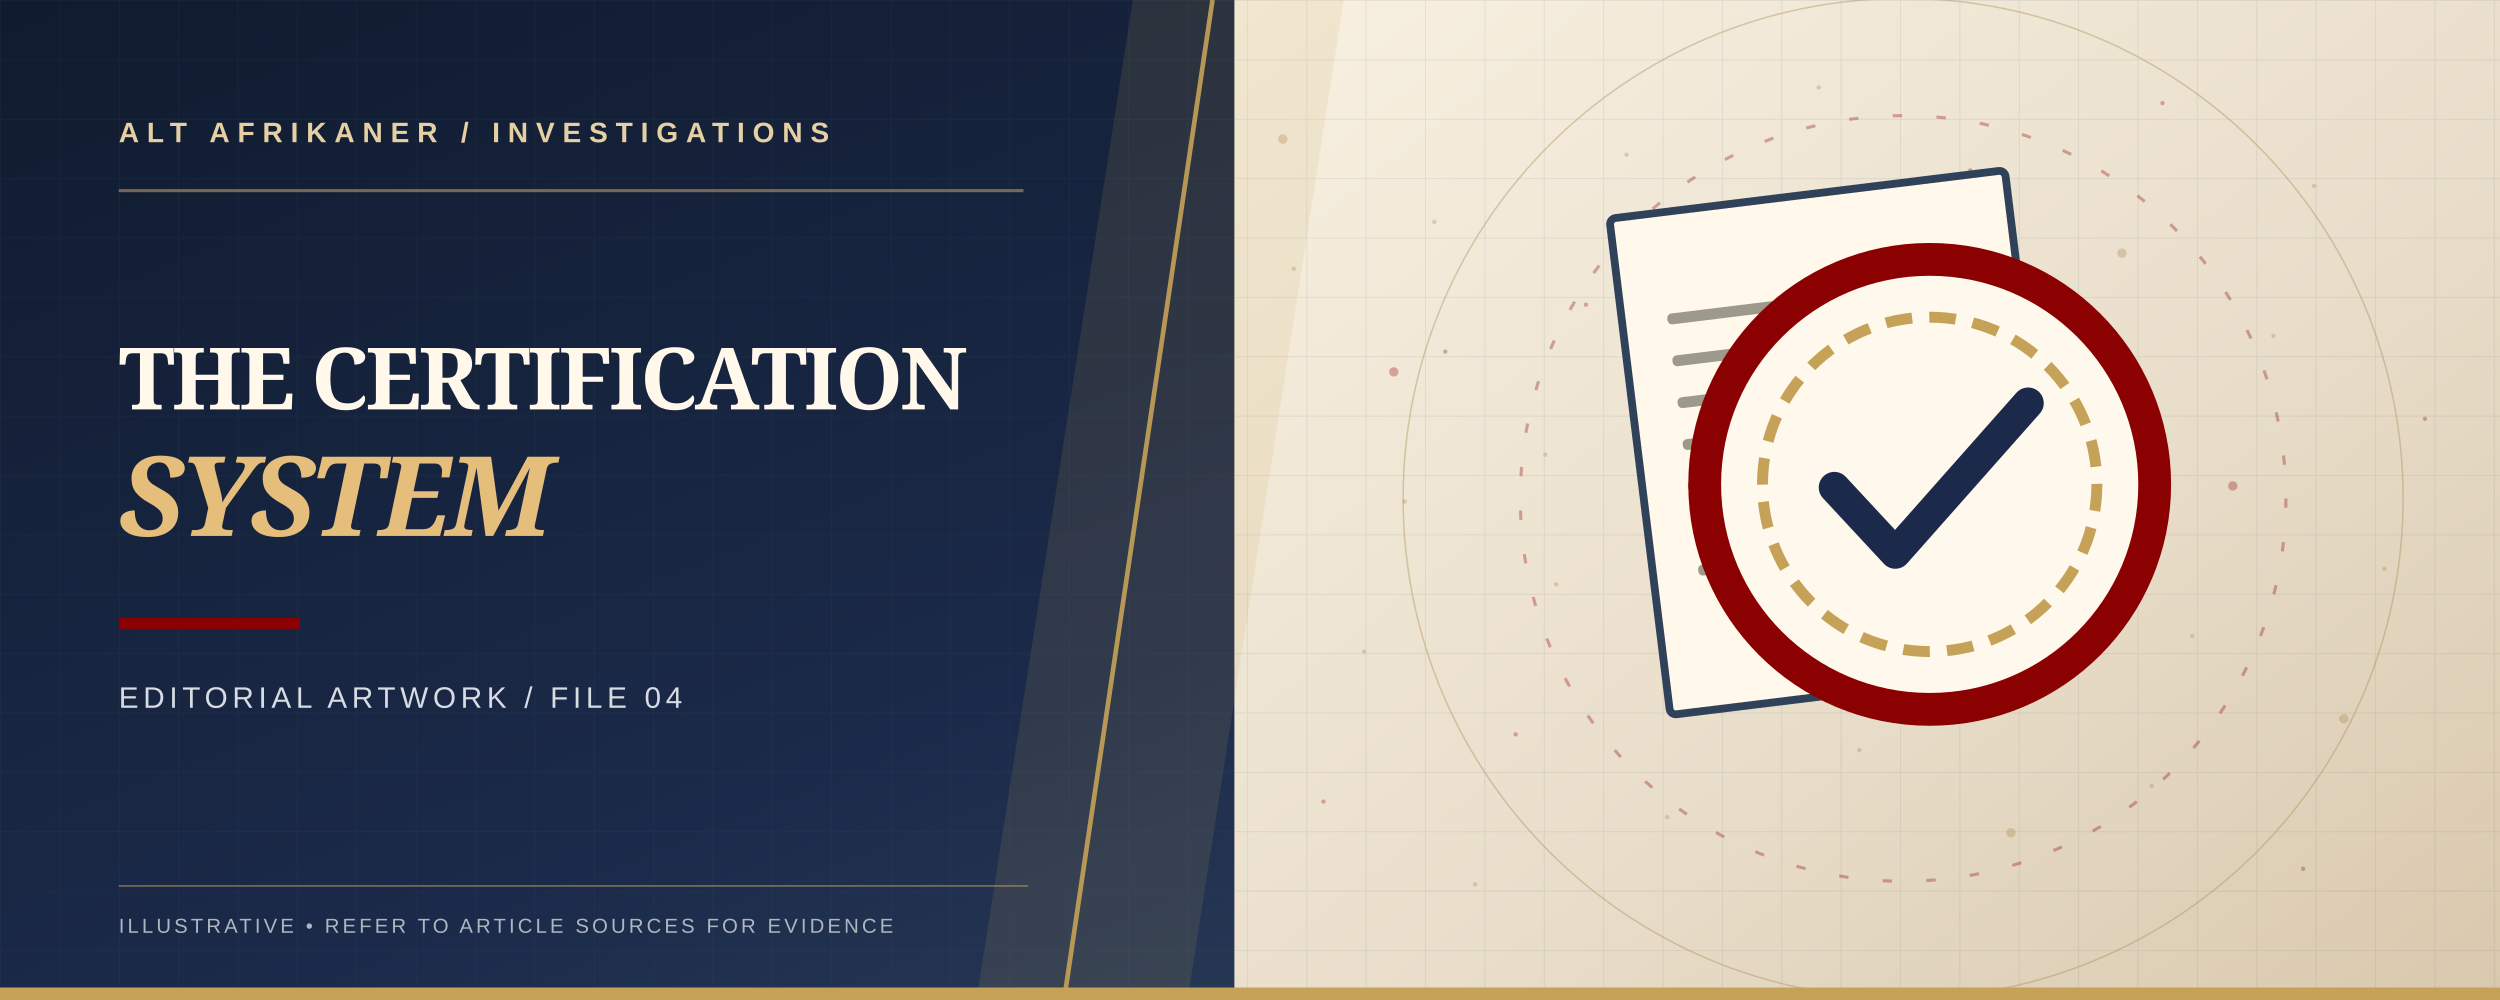
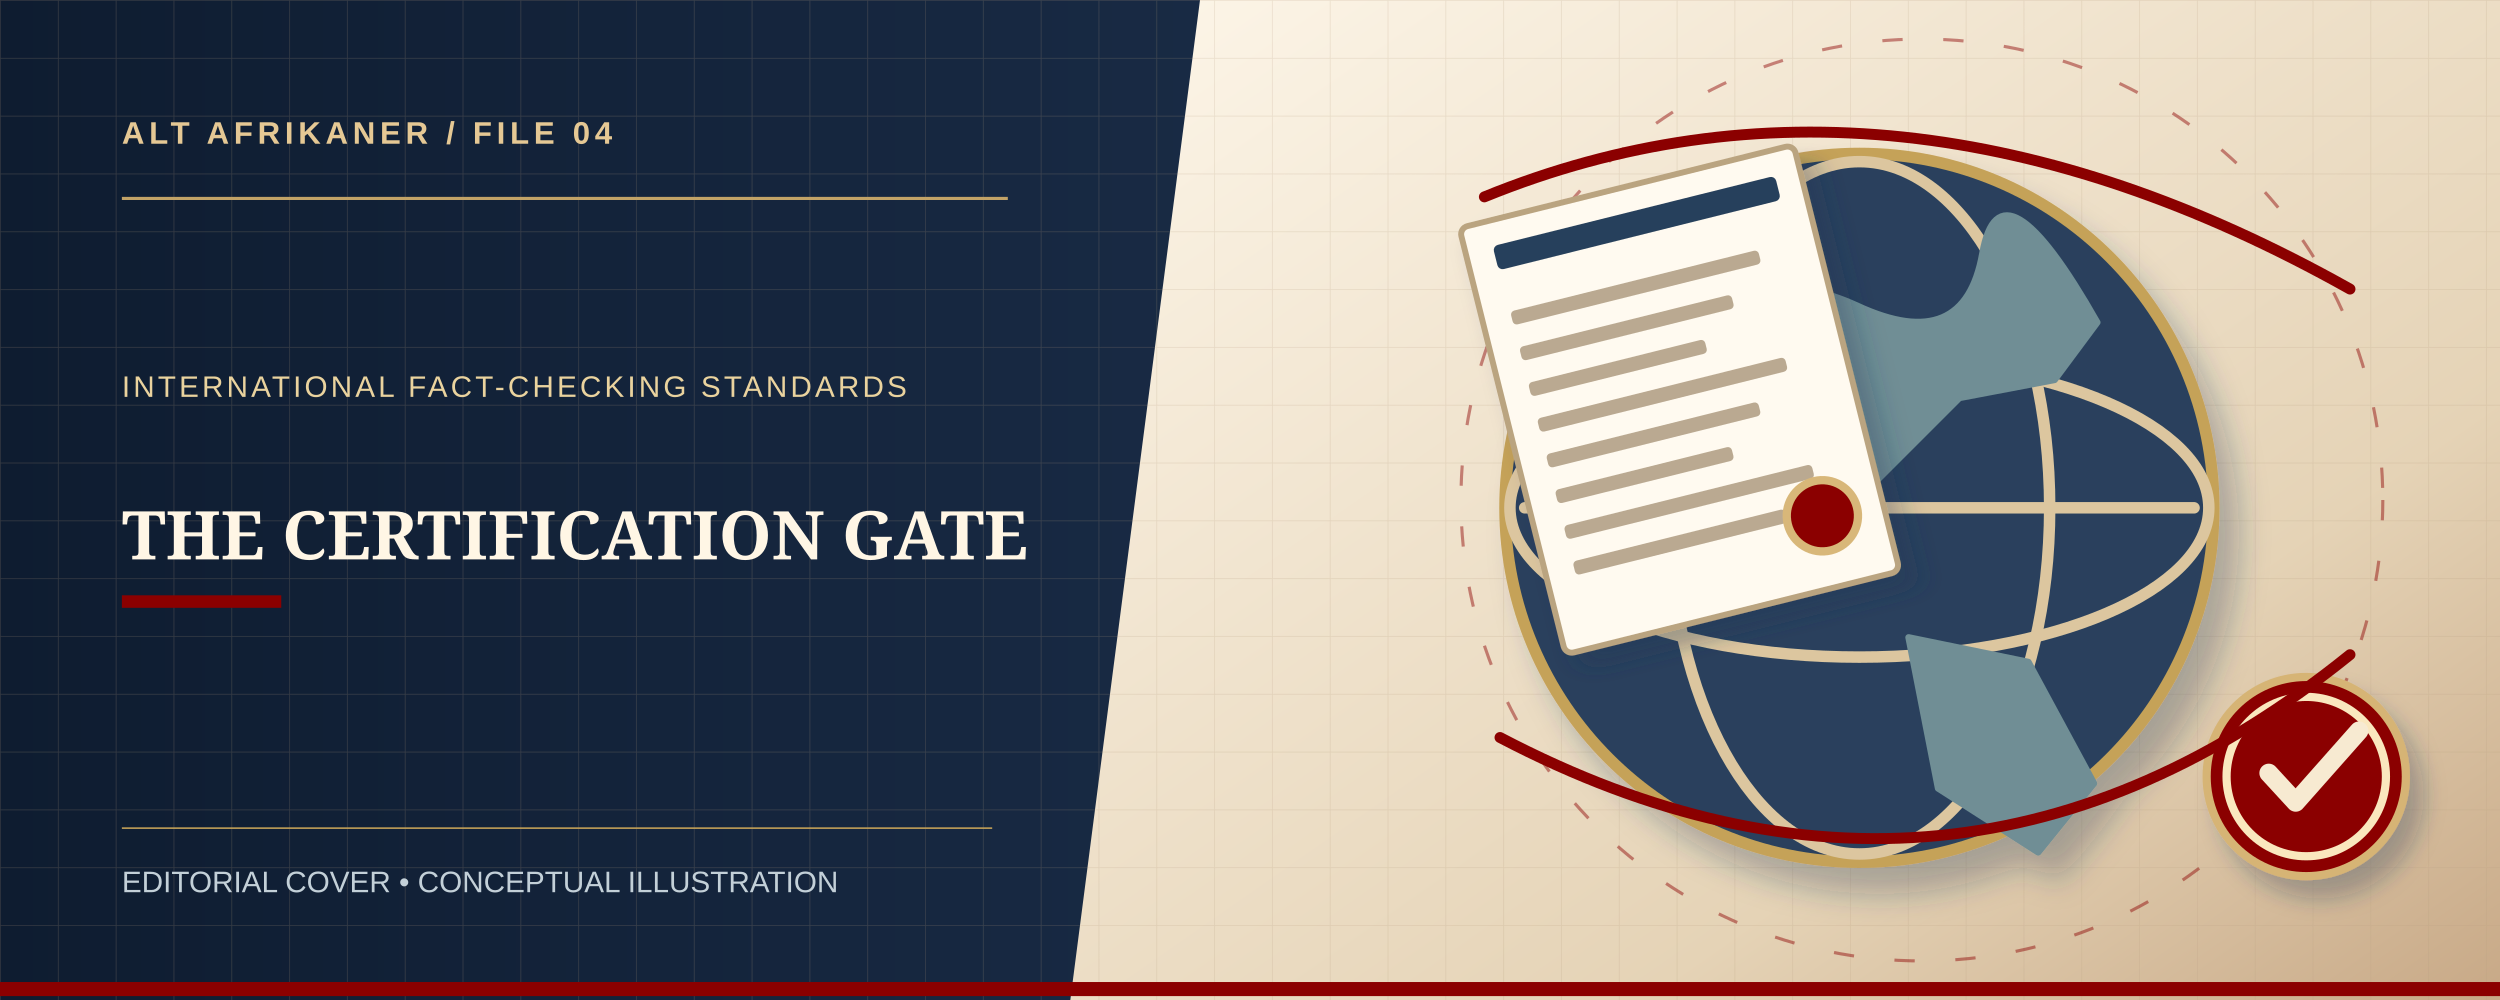
- <svg xmlns="http://www.w3.org/2000/svg" viewBox="0 0 1600 640" width="1600" height="640" role="img" aria-label="The international fact-checking certification framework">
+ <svg xmlns="http://www.w3.org/2000/svg" viewBox="0 0 1600 640" width="1600" height="640" role="img" aria-label="International fact-checking standards, symbolic editorial artwork">
  <defs>
-     <linearGradient id="d" x1="0" y1="0" x2="1" y2="1">
-       <stop stop-color="#101b2e" />
-       <stop offset=".55" stop-color="#1b2a4a" />
-       <stop offset="1" stop-color="#354962" />
+     <linearGradient id="night">
+       <stop stop-color="#0e1c30" />
+       <stop offset=".65" stop-color="#1c2f4b" />
+       <stop offset="1" stop-color="#415674" />
    </linearGradient>
-     <linearGradient id="p" x1="0" y1="0" x2="1" y2="1">
-       <stop stop-color="#f8f0e1" />
-       <stop offset=".6" stop-color="#e8ddc9" />
-       <stop offset="1" stop-color="#d9c8ad" />
+     <linearGradient id="ivory" x2="1" y2="1">
+       <stop stop-color="#fdf6e9" />
+       <stop offset=".7" stop-color="#e5d3b6" />
+       <stop offset="1" stop-color="#c8a987" />
    </linearGradient>
-     <pattern id="g" width="38" height="38" patternUnits="userSpaceOnUse">
-       <path d="M38 0H0V38" fill="none" stroke="#455d73" stroke-width="1" opacity=".25" />
+     <pattern id="g" width="37" height="37" patternUnits="userSpaceOnUse">
+       <path d="M37 0H0V37" stroke="#b49b7d" stroke-width="1" fill="none" />
    </pattern>
-     <clipPath id="right">
-       <rect x="790" y="0" width="810" height="640" />
+     <filter id="ds" x="-50%" y="-50%" width="200%" height="200%">
+       <feDropShadow dx="12" dy="16" stdDeviation="9" flood-color="#263b54" flood-opacity=".3" />
+     </filter>
+     <clipPath id="focus">
+       <rect x="748" y="0" width="852" height="640" />
    </clipPath>
  </defs>
-   <rect width="1600" height="640" fill="url(#d)" />
-   <rect x="790" width="810" height="640" fill="url(#p)" />
-   <rect width="1600" height="640" fill="url(#g)" opacity=".48" />
-   <path d="M725 0L860 0L760 640L625 640Z" fill="#c5a258" opacity=".13" />
-   <path d="M776 0L681 640" fill="none" stroke="#c5a258" stroke-width="3" opacity=".9" />
-   <g clip-path="url(#right)">
-     <circle cx="892" cy="238" r="3" fill="#8b0000" opacity=".3" />
-     <circle cx="989" cy="291" r="1.4" fill="#a47c42" opacity=".3" />
-     <circle cx="1086" cy="344" r="1.4" fill="#a47c42" opacity=".3" />
-     <circle cx="1183" cy="397" r="1.4" fill="#8b0000" opacity=".3" />
-     <circle cx="1280" cy="450" r="1.4" fill="#a47c42" opacity=".3" />
-     <circle cx="1377" cy="503" r="1.4" fill="#a47c42" opacity=".3" />
-     <circle cx="1474" cy="556" r="1.4" fill="#8b0000" opacity=".3" />
-     <circle cx="821" cy="89" r="3" fill="#a47c42" opacity=".3" />
-     <circle cx="918" cy="142" r="1.4" fill="#a47c42" opacity=".3" />
-     <circle cx="1015" cy="195" r="1.4" fill="#8b0000" opacity=".3" />
-     <circle cx="1112" cy="248" r="1.4" fill="#a47c42" opacity=".3" />
-     <circle cx="1209" cy="301" r="1.4" fill="#a47c42" opacity=".3" />
-     <circle cx="1306" cy="354" r="1.4" fill="#8b0000" opacity=".3" />
-     <circle cx="1403" cy="407" r="1.4" fill="#a47c42" opacity=".3" />
-     <circle cx="1500" cy="460" r="3" fill="#a47c42" opacity=".3" />
-     <circle cx="847" cy="513" r="1.4" fill="#8b0000" opacity=".3" />
-     <circle cx="944" cy="566" r="1.4" fill="#a47c42" opacity=".3" />
-     <circle cx="1041" cy="99" r="1.4" fill="#a47c42" opacity=".3" />
-     <circle cx="1138" cy="152" r="1.4" fill="#8b0000" opacity=".3" />
-     <circle cx="1235" cy="205" r="1.4" fill="#a47c42" opacity=".3" />
-     <circle cx="1332" cy="258" r="1.4" fill="#a47c42" opacity=".3" />
-     <circle cx="1429" cy="311" r="3" fill="#8b0000" opacity=".3" />
-     <circle cx="1526" cy="364" r="1.4" fill="#a47c42" opacity=".3" />
-     <circle cx="873" cy="417" r="1.4" fill="#a47c42" opacity=".3" />
-     <circle cx="970" cy="470" r="1.4" fill="#8b0000" opacity=".3" />
-     <circle cx="1067" cy="523" r="1.4" fill="#a47c42" opacity=".3" />
-     <circle cx="1164" cy="56" r="1.4" fill="#a47c42" opacity=".3" />
-     <circle cx="1261" cy="109" r="1.4" fill="#8b0000" opacity=".3" />
-     <circle cx="1358" cy="162" r="3" fill="#a47c42" opacity=".3" />
-     <circle cx="1455" cy="215" r="1.4" fill="#a47c42" opacity=".3" />
-     <circle cx="1552" cy="268" r="1.4" fill="#8b0000" opacity=".3" />
-     <circle cx="899" cy="321" r="1.4" fill="#a47c42" opacity=".3" />
-     <circle cx="996" cy="374" r="1.4" fill="#a47c42" opacity=".3" />
-     <circle cx="1093" cy="427" r="1.4" fill="#8b0000" opacity=".3" />
-     <circle cx="1190" cy="480" r="1.4" fill="#a47c42" opacity=".3" />
-     <circle cx="1287" cy="533" r="3" fill="#a47c42" opacity=".3" />
-     <circle cx="1384" cy="66" r="1.4" fill="#8b0000" opacity=".3" />
-     <circle cx="1481" cy="119" r="1.4" fill="#a47c42" opacity=".3" />
-     <circle cx="828" cy="172" r="1.4" fill="#a47c42" opacity=".3" />
-     <circle cx="925" cy="225" r="1.4" fill="#8b0000" opacity=".3" />
-     <circle cx="1218" cy="319" r="245" fill="none" stroke="#8b0000" stroke-width="2" stroke-dasharray="6 22" opacity=".32" />
-     <circle cx="1218" cy="319" r="320" fill="none" stroke="#aa8a56" stroke-width="1" opacity=".4" />
-     <g transform="translate(1030,140) rotate(-7)">
-       <rect x="0" y="0" width="255" height="320" rx="4" fill="#fff8eb" stroke="#30415a" stroke-width="5" />
-       <rect x="29" y="65" width="185" height="7" rx="3" fill="#9d9a8b" stroke="none" stroke-width="5" />
-       <rect x="29" y="92" width="140" height="7" rx="3" fill="#9d9a8b" stroke="none" stroke-width="5" />
-       <rect x="29" y="119" width="95" height="7" rx="3" fill="#9d9a8b" stroke="none" stroke-width="5" />
-       <rect x="29" y="146" width="185" height="7" rx="3" fill="#9d9a8b" stroke="none" stroke-width="5" />
-       <rect x="29" y="173" width="140" height="7" rx="3" fill="#9d9a8b" stroke="none" stroke-width="5" />
-       <rect x="29" y="200" width="95" height="7" rx="3" fill="#9d9a8b" stroke="none" stroke-width="5" />
-       <rect x="29" y="227" width="185" height="7" rx="3" fill="#9d9a8b" stroke="none" stroke-width="5" />
-       <circle cx="188" cy="258" r="25" fill="#8b0000" stroke="#8b0000" stroke-width="5" />
+   <rect width="1600" height="640" fill="url(#night)" />
+   <path d="M768 0H1600V640H685Z" fill="url(#ivory)" />
+   <rect width="1600" height="640" fill="url(#g)" opacity=".22" />
+   <g clip-path="url(#focus)">
+     <circle cx="1230" cy="320" r="295" stroke="#8b0000" stroke-width="2" stroke-dasharray="13 26" fill="none" opacity=".45" />
+     <g transform="translate(1190 325) scale(1.05)" filter="url(#ds)">
+       <circle cx="0" cy="0" r="216" fill="#29415d" stroke="#c5a258" stroke-width="7" />
+       <ellipse rx="116" ry="211" fill="none" stroke="#dcc69f" stroke-width="7" />
+       <ellipse rx="213" ry="91" fill="none" stroke="#dcc69f" stroke-width="7" />
+       <path d="M-204 0H204" fill="none" stroke="#dcc69f" stroke-width="7" stroke-linecap="round" stroke-linejoin="round" />
+       <path d="M-101-99q35-54 100-24t76-32 70 42l-26 35-58 11-54 54-86-19Z" fill="#708e95" stroke="#708e95" stroke-width="4" stroke-linecap="round" stroke-linejoin="round" />
+       <path d="M30 79l73 15 40 74-34 42-61-39Z" fill="#708e95" stroke="#708e95" stroke-width="4" stroke-linecap="round" stroke-linejoin="round" />
    </g>
-     <circle cx="1235" cy="310" r="144" fill="#fff8ed" stroke="#8b0000" stroke-width="21" />
-     <circle cx="1235" cy="310" r="107" fill="none" stroke="#c5a258" stroke-width="7" stroke-dasharray="17 11" />
-     <path d="M1174 312l39 42 85-96" fill="none" stroke="#1b2a4a" stroke-width="20" stroke-linecap="round" stroke-linejoin="round" />
+     <g transform="translate(934 146) rotate(-14) scale(0.76)" filter="url(#ds)">
+       <rect x="0" y="0" width="290" height="370" rx="7" fill="#fffaf0" stroke="#baa480" stroke-width="5" />
+       <rect x="26" y="24" width="240" height="16" rx="2" fill="#28415c" stroke="#28415c" stroke-width="5" />
+       <rect x="27" y="81" width="210" height="7" rx="1" fill="#baa991" stroke="#baa991" stroke-width="5" />
+       <rect x="27" y="112" width="179" height="7" rx="1" fill="#baa991" stroke="#baa991" stroke-width="5" />
+       <rect x="27" y="143" width="148" height="7" rx="1" fill="#baa991" stroke="#baa991" stroke-width="5" />
+       <rect x="27" y="174" width="210" height="7" rx="1" fill="#baa991" stroke="#baa991" stroke-width="5" />
+       <rect x="27" y="205" width="179" height="7" rx="1" fill="#baa991" stroke="#baa991" stroke-width="5" />
+       <rect x="27" y="236" width="148" height="7" rx="1" fill="#baa991" stroke="#baa991" stroke-width="5" />
+       <rect x="27" y="267" width="210" height="7" rx="1" fill="#baa991" stroke="#baa991" stroke-width="5" />
+       <rect x="27" y="298" width="179" height="7" rx="1" fill="#baa991" stroke="#baa991" stroke-width="5" />
+       <circle cx="238" cy="309" r="30" fill="#8b0000" stroke="#d8b779" stroke-width="7" />
+     </g>
+     <g transform="translate(1476 497) scale(0.75)" filter="url(#ds)">
+       <circle cx="0" cy="0" r="85" fill="#8b0000" stroke="#d6b475" stroke-width="7" />
+       <circle cx="0" cy="0" r="68" fill="none" stroke="#fae7be" stroke-width="7" />
+       <path d="M-32-3l23 25 54-61" fill="none" stroke="#f7ead1" stroke-width="16" stroke-linecap="round" stroke-linejoin="round" />
+     </g>
+     <path d="M950 126Q1210 20 1504 185 M960 472Q1250 624 1504 419" fill="none" stroke="#8b0000" stroke-width="7" stroke-linecap="round" stroke-linejoin="round" />
  </g>
-   <g fill="#e6d0a3">
-     <text x="76" y="91" font-family="Arial,sans-serif" font-size="18" font-weight="700" letter-spacing="5">ALT AFRIKANER / INVESTIGATIONS</text>
-   </g>
-   <path d="M76 122H655" stroke="#a48a62" stroke-width="2" opacity=".67" />
-   <text x="76" y="262" fill="#fff8eb" font-family="Georgia,serif" font-size="55" font-weight="700" letter-spacing="-2">THE CERTIFICATION</text>
-   <text x="76" y="343" fill="#e5be7c" font-family="Georgia,serif" font-size="71" font-weight="700" font-style="italic" letter-spacing="-2">SYSTEM</text>
-   <path d="M76 399H192" stroke="#8b0000" stroke-width="7" />
-   <text x="76" y="453" fill="#d6dce2" font-family="Arial,sans-serif" font-size="19" letter-spacing="3">EDITORIAL ARTWORK  /  FILE 04</text>
-   <path d="M76 567H658" stroke="#c5a258" stroke-width="1" opacity=".6" />
-   <text x="76" y="597" fill="#aeb7c0" font-family="Arial,sans-serif" font-size="13" letter-spacing="2">ILLUSTRATIVE  •  REFER TO ARTICLE SOURCES FOR EVIDENCE</text>
-   <path d="M0 636H1600" stroke="#c5a258" stroke-width="8" />
+   <path d="M78 127H645" stroke="#c2a367" stroke-width="2" />
+   <text x="78" y="92" font-family="Arial,sans-serif" font-size="20" font-weight="700" fill="#e5c894" letter-spacing="3">ALT AFRIKANER / FILE 04</text>
+   <text x="78" y="254" font-family="Arial,sans-serif" font-size="19" fill="#ead39e" letter-spacing="2">INTERNATIONAL FACT-CHECKING STANDARDS</text>
+   <text x="78" y="358" font-family="Georgia,serif" font-size="43" fill="#fff6e5" font-weight="700">THE CERTIFICATION GATE</text>
+   <path d="M78 385H180" stroke="#8b0000" stroke-width="8" />
+   <path d="M78 530H635" stroke="#c5a258" stroke-width="1" />
+   <text x="78" y="571" font-family="Arial,sans-serif" font-size="19" fill="#c3d0d8">EDITORIAL COVER • CONCEPTUAL ILLUSTRATION</text>
+   <path d="M0 633H1600" stroke="#8b0000" stroke-width="9" />
</svg>
